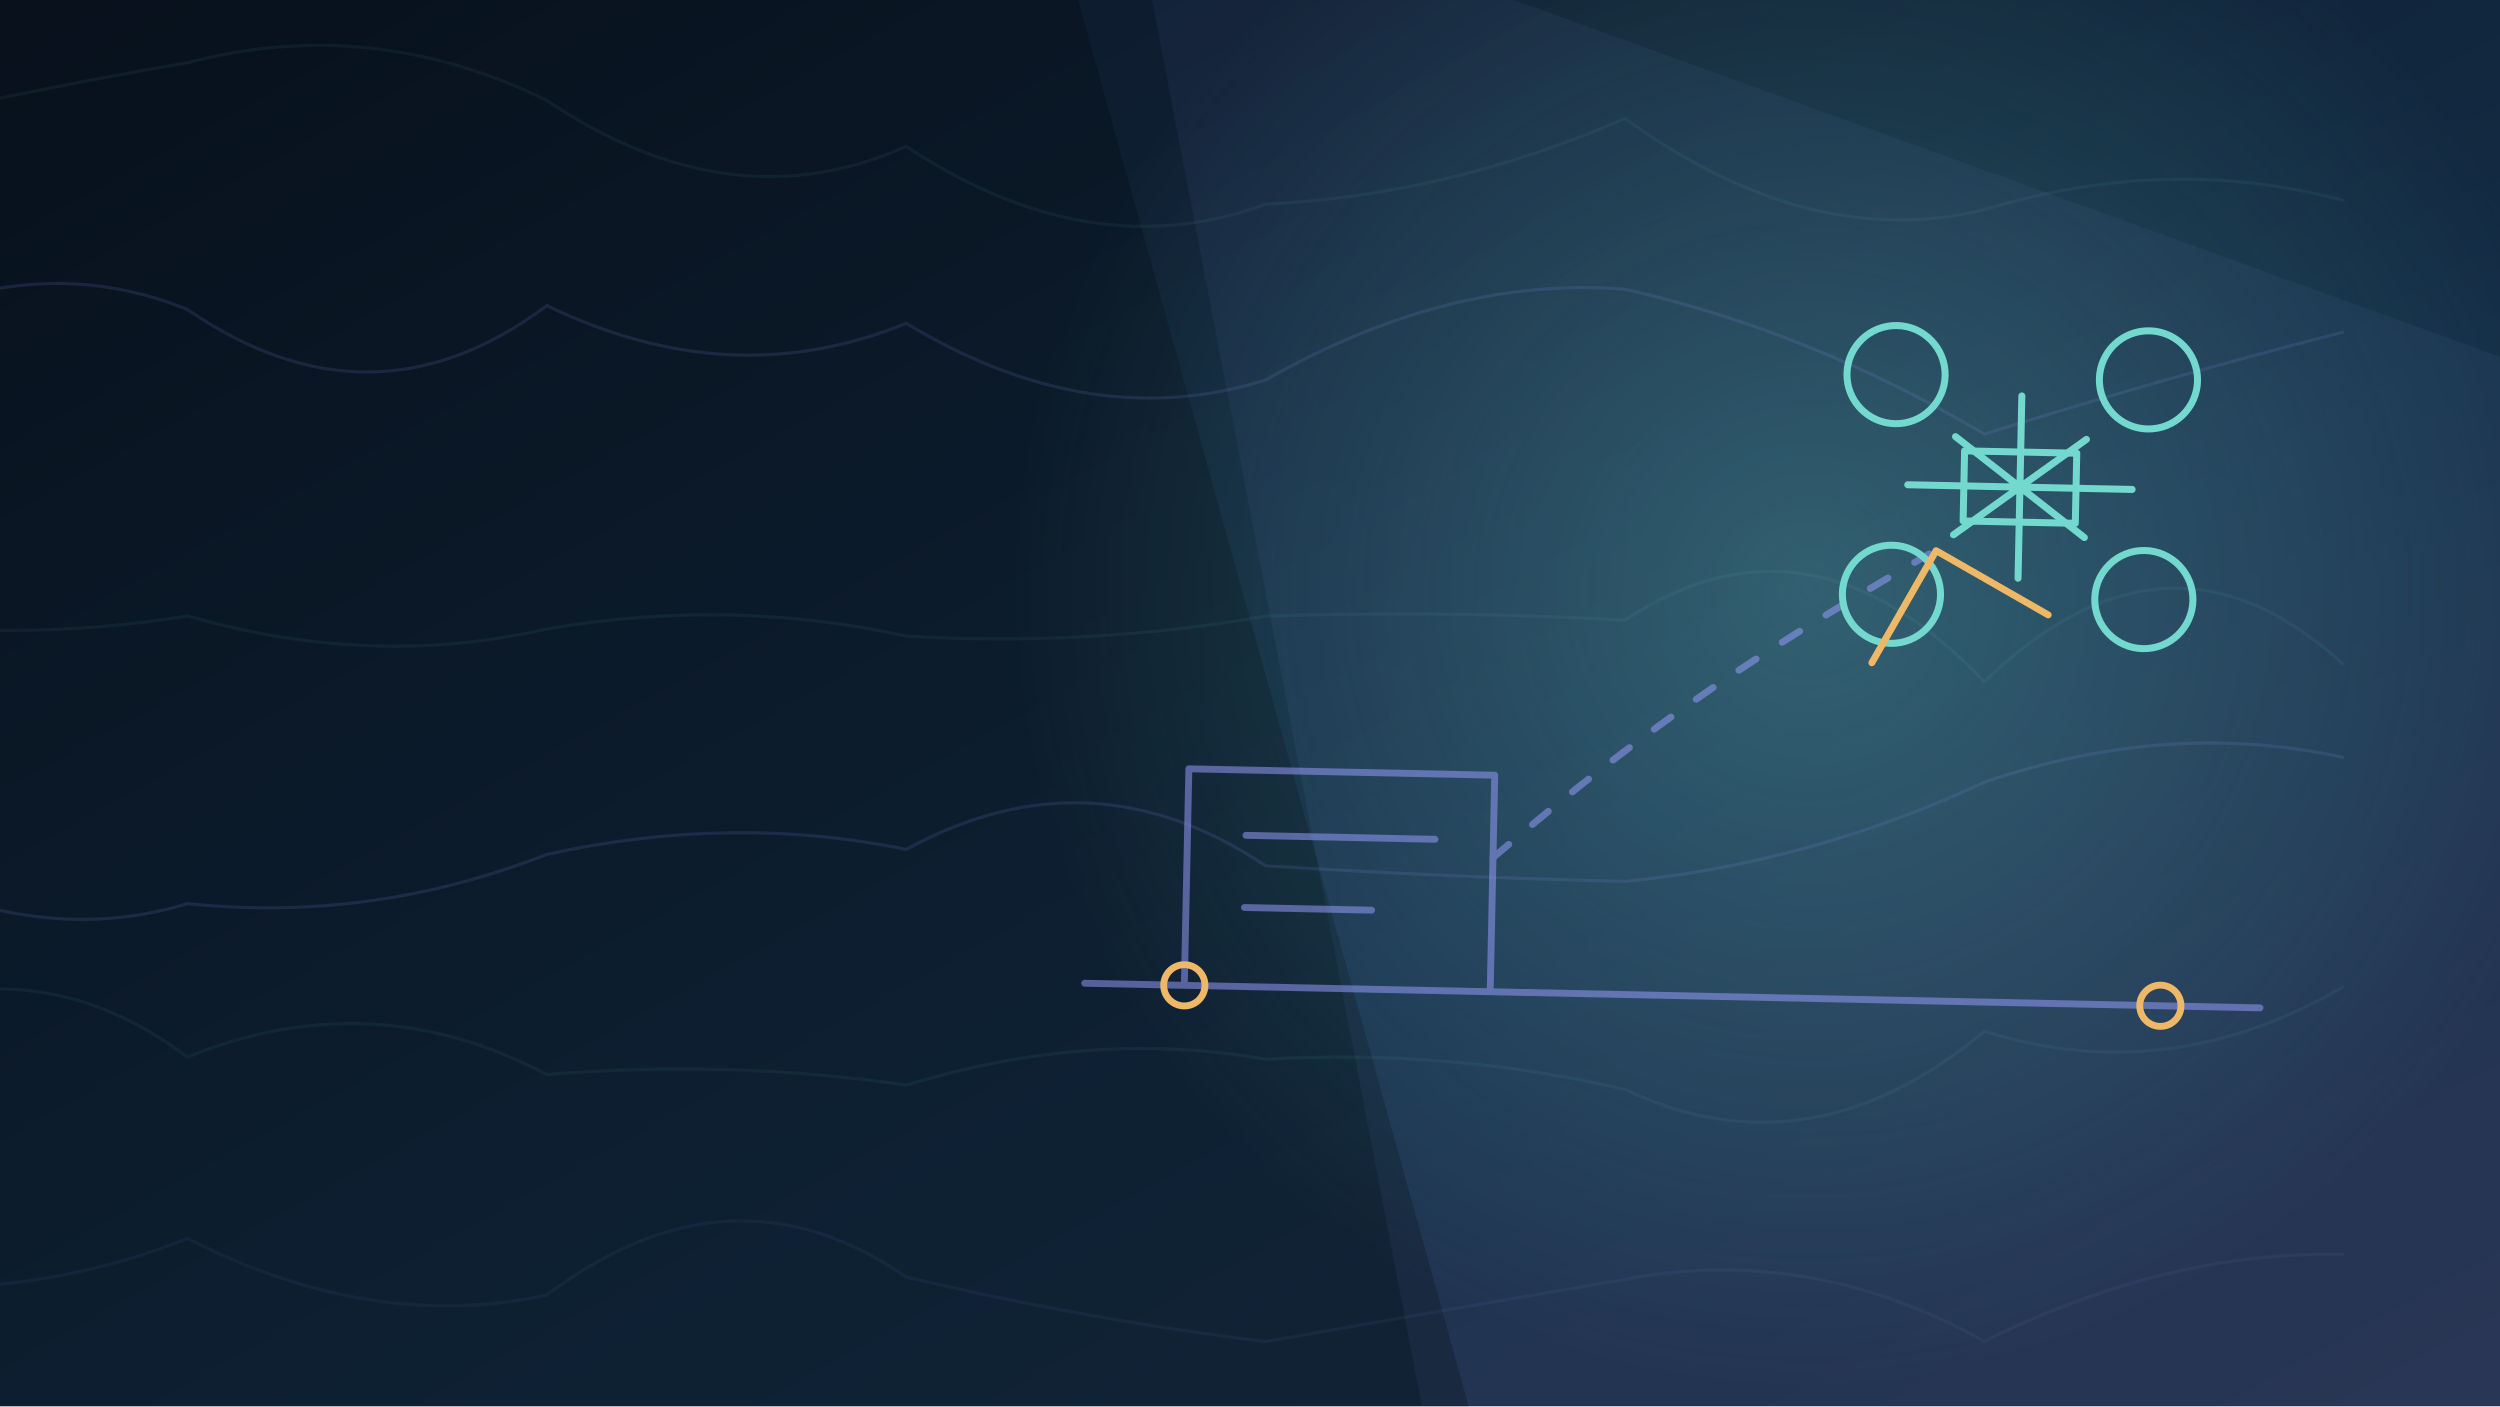
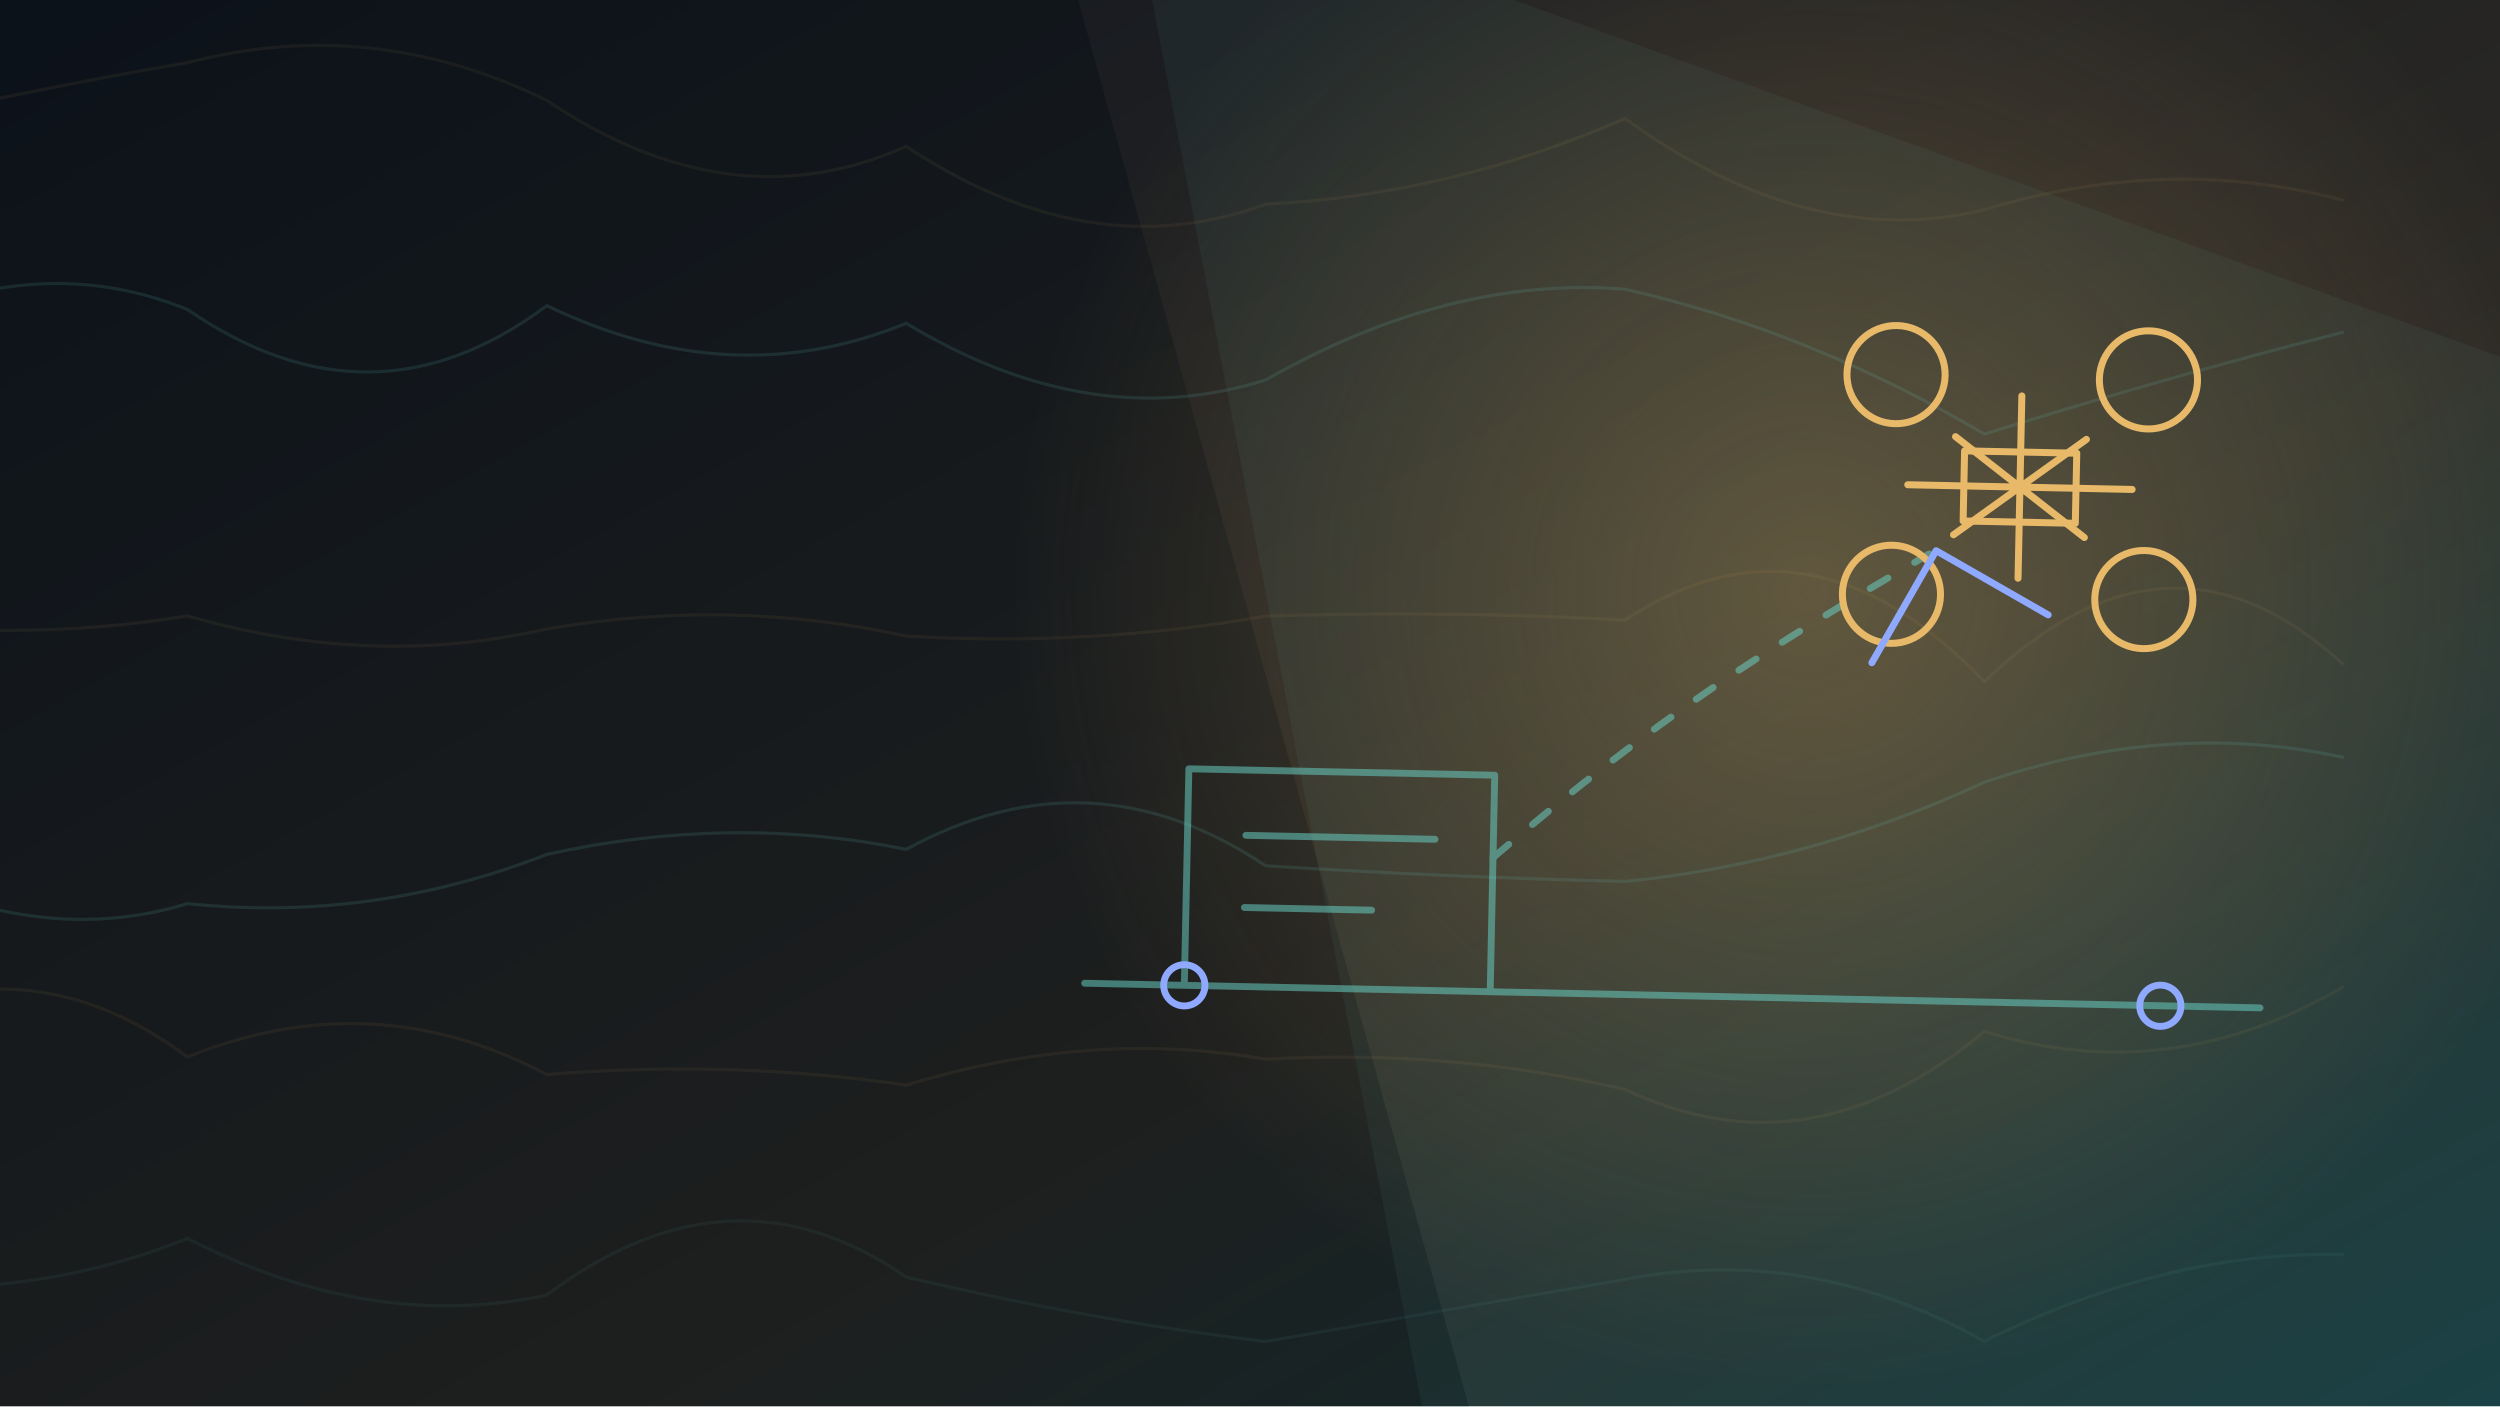
<svg xmlns="http://www.w3.org/2000/svg" width="1600" height="900" viewBox="0 0 1600 900" role="img" aria-labelledby="card-title card-desc">
  <defs>
    <linearGradient id="card-bg-d54b1ed43aed" x1="0" y1="0" x2="1" y2="1">
-       <stop stop-color="#0a1321" />
-       <stop offset=".62" stop-color="#132c45" />
-       <stop offset="1" stop-color="#24304b" />
+       <stop stop-color="#10151e" />
+       <stop offset=".62" stop-color="#2b2925" />
+       <stop offset="1" stop-color="#15383d" />
    </linearGradient>
    <radialGradient id="card-glow-d54b1ed43aed">
-       <stop stop-color="#73d9cf" stop-opacity=".28" />
-       <stop offset="1" stop-color="#73d9cf" stop-opacity="0" />
+       <stop stop-color="#e7b969" stop-opacity=".28" />
+       <stop offset="1" stop-color="#e7b969" stop-opacity="0" />
    </radialGradient>
    <linearGradient id="card-line-d54b1ed43aed" x1="0" y1="0" x2="1" y2="0">
-       <stop stop-color="#73d9cf" />
-       <stop offset="1" stop-color="#9a9dff" />
+       <stop stop-color="#e7b969" />
+       <stop offset="1" stop-color="#69d3c8" />
    </linearGradient>
  </defs>
  <rect width="1600" height="900" fill="url(#card-bg-d54b1ed43aed)" />
  <path d="M0 0h690l250 900H0Z" fill="#020b12" opacity=".34" />
-   <path d="M720-90 1660 250v740L910 900Z" fill="#9a9dff" opacity=".055" />
+   <path d="M720-90 1660 250v740L910 900Z" fill="#69d3c8" opacity=".055" />
  <circle cx="1157.6" cy="378.3" r="510" fill="url(#card-glow-d54b1ed43aed)" />
  <g opacity=".62">
-     <path d="M-120 89.3 Q8 59.3 120 40.1 Q238 9.3 350 64.3 Q468 143.7 580 93.7 Q698 171.8 810 130.7 Q928 124.9 1040 75.8 Q1158 161.4 1270 134.2 Q1388 98.4 1500 128.3" fill="none" stroke="#73d9cf" stroke-width="2" opacity="0.1" />
-     <path d="M-120 232.5 Q8 152.3 120 198.1 Q238 279.3 350 195.6 Q468 252.7 580 206.9 Q698 278.3 810 243.2 Q928 176.1 1040 185.1 Q1158 211.8 1270 277.8 Q1388 241 1500 212.5" fill="none" stroke="#9a9dff" stroke-width="2" opacity="0.2" />
-     <path d="M-120 394.4 Q8 412.7 120 394.2 Q238 428.2 350 402.5 Q468 382.4 580 407.1 Q698 414 810 394.3 Q928 390.6 1040 396.9 Q1158 318.7 1270 436.3 Q1388 322.3 1500 425.5" fill="none" stroke="#73d9cf" stroke-width="2" opacity="0.1" />
-     <path d="M-120 530.2 Q8 612.7 120 578.3 Q238 590.6 350 546.8 Q468 520.8 580 543.6 Q698 479.1 810 554.1 Q928 561.5 1040 564.1 Q1158 552.6 1270 500.6 Q1388 460.3 1500 484.8" fill="none" stroke="#9a9dff" stroke-width="2" opacity="0.2" />
-     <path d="M-120 670.7 Q8 592.5 120 676.5 Q238 628.6 350 687.7 Q468 678.1 580 694.5 Q698 658.4 810 677.9 Q928 671.2 1040 697.2 Q1158 753.3 1270 660.1 Q1388 696.9 1500 631.4" fill="none" stroke="#73d9cf" stroke-width="2" opacity="0.1" />
-     <path d="M-120 818.1 Q8 837.5 120 792.6 Q238 853 350 828.8 Q468 740 580 817.3 Q698 845.1 810 858.6 Q928 837.9 1040 818.8 Q1158 796.1 1270 858.4 Q1388 799.9 1500 803" fill="none" stroke="#9a9dff" stroke-width="2" opacity="0.1" />
+     <path d="M-120 89.3 Q8 59.3 120 40.1 Q238 9.3 350 64.3 Q468 143.7 580 93.7 Q698 171.8 810 130.7 Q928 124.9 1040 75.8 Q1158 161.4 1270 134.2 Q1388 98.4 1500 128.3" fill="none" stroke="#e7b969" stroke-width="2" opacity="0.1" />
+     <path d="M-120 232.5 Q8 152.3 120 198.1 Q238 279.3 350 195.6 Q468 252.7 580 206.9 Q698 278.3 810 243.2 Q928 176.1 1040 185.1 Q1158 211.8 1270 277.8 Q1388 241 1500 212.5" fill="none" stroke="#69d3c8" stroke-width="2" opacity="0.2" />
+     <path d="M-120 394.4 Q8 412.7 120 394.2 Q238 428.2 350 402.5 Q468 382.4 580 407.1 Q698 414 810 394.3 Q928 390.6 1040 396.9 Q1158 318.7 1270 436.3 Q1388 322.3 1500 425.5" fill="none" stroke="#e7b969" stroke-width="2" opacity="0.1" />
+     <path d="M-120 530.2 Q8 612.7 120 578.3 Q238 590.6 350 546.8 Q468 520.8 580 543.6 Q698 479.1 810 554.1 Q928 561.5 1040 564.1 Q1158 552.6 1270 500.6 Q1388 460.3 1500 484.8" fill="none" stroke="#69d3c8" stroke-width="2" opacity="0.2" />
+     <path d="M-120 670.7 Q8 592.5 120 676.5 Q238 628.6 350 687.7 Q468 678.1 580 694.5 Q698 658.4 810 677.9 Q928 671.2 1040 697.2 Q1158 753.3 1270 660.1 Q1388 696.9 1500 631.4" fill="none" stroke="#e7b969" stroke-width="2" opacity="0.1" />
+     <path d="M-120 818.1 Q8 837.5 120 792.6 Q238 853 350 828.8 Q468 740 580 817.3 Q698 845.1 810 858.6 Q928 837.9 1040 818.8 Q1158 796.1 1270 858.4 Q1388 799.9 1500 803" fill="none" stroke="#69d3c8" stroke-width="2" opacity="0.1" />
  </g>
  <g transform="translate(1075 412.8) rotate(1.2) scale(1.1)">
-     <g fill="none" stroke="#9a9dff" stroke-width="4" stroke-linecap="round" stroke-linejoin="round" opacity=".52">
+     <g fill="none" stroke="#69d3c8" stroke-width="4" stroke-linecap="round" stroke-linejoin="round" opacity=".52">
      <path d="M-342 204H342M-284 204v-126h178v126M-250 116h110M-250 158h74" />
      <path d="M-106 126C-12 42 52 0 144-56" stroke-dasharray="12 18" />
    </g>
-     <g fill="none" stroke="#73d9cf" stroke-width="6" stroke-linecap="round" stroke-linejoin="round" transform="translate(196 -96) scale(.68)">
+     <g fill="none" stroke="#e7b969" stroke-width="6" stroke-linecap="round" stroke-linejoin="round" transform="translate(196 -96) scale(.68)">
      <path d="M-96 0H96M0-78V78M-56-42 56 42M56-42-56 42" />
      <rect x="-48" y="-30" width="96" height="60" />
      <circle cx="-108" cy="-94" r="42" />
      <circle cx="108" cy="-94" r="42" />
      <circle cx="-108" cy="94" r="42" />
      <circle cx="108" cy="94" r="42" />
    </g>
-     <g fill="none" stroke="#efb866" stroke-width="4" stroke-linecap="round" stroke-linejoin="round">
+     <g fill="none" stroke="#8fa9ff" stroke-width="4" stroke-linecap="round" stroke-linejoin="round">
      <path d="m112 8 36-66 66 36" />
      <circle cx="-284" cy="204" r="12" />
      <circle cx="284" cy="204" r="12" />
    </g>
  </g>
  <path d="M72 76v748" stroke="url(#card-line-d54b1ed43aed)" stroke-width="4" />
  <g font-family="Inter, ui-sans-serif, system-ui, -apple-system, BlinkMacSystemFont, Segoe UI, sans-serif">
    
    
  </g>
</svg>
